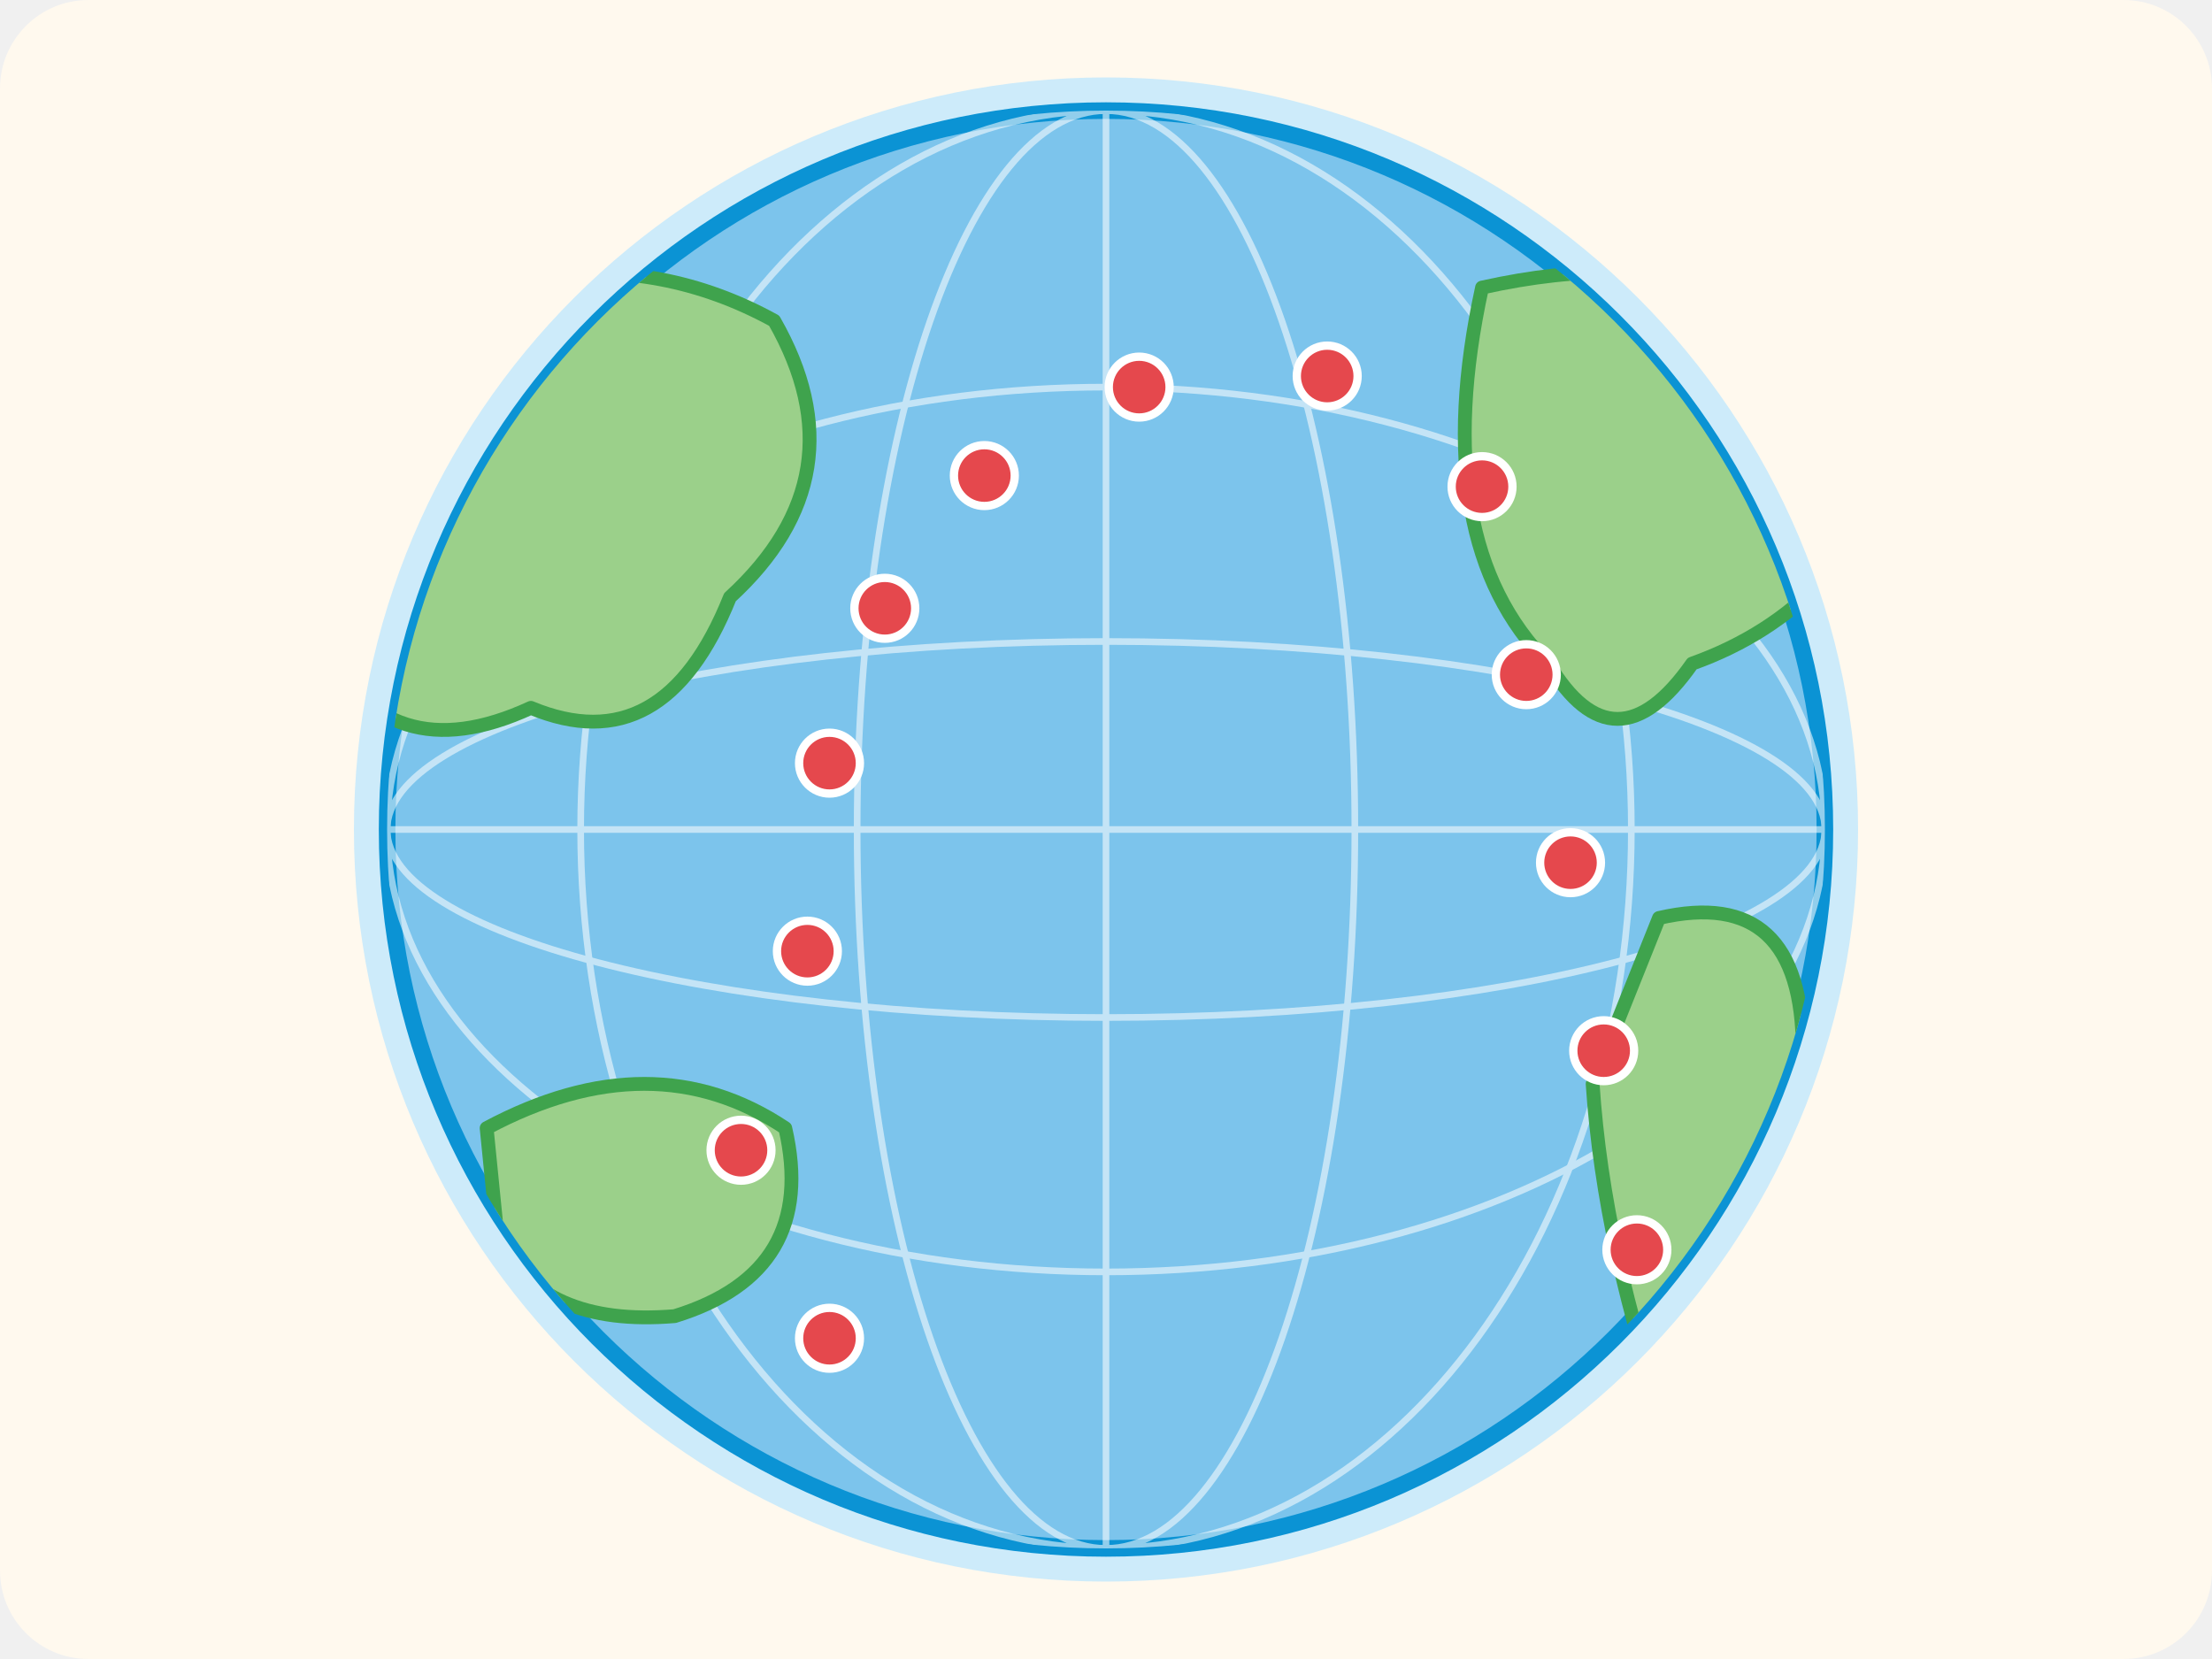
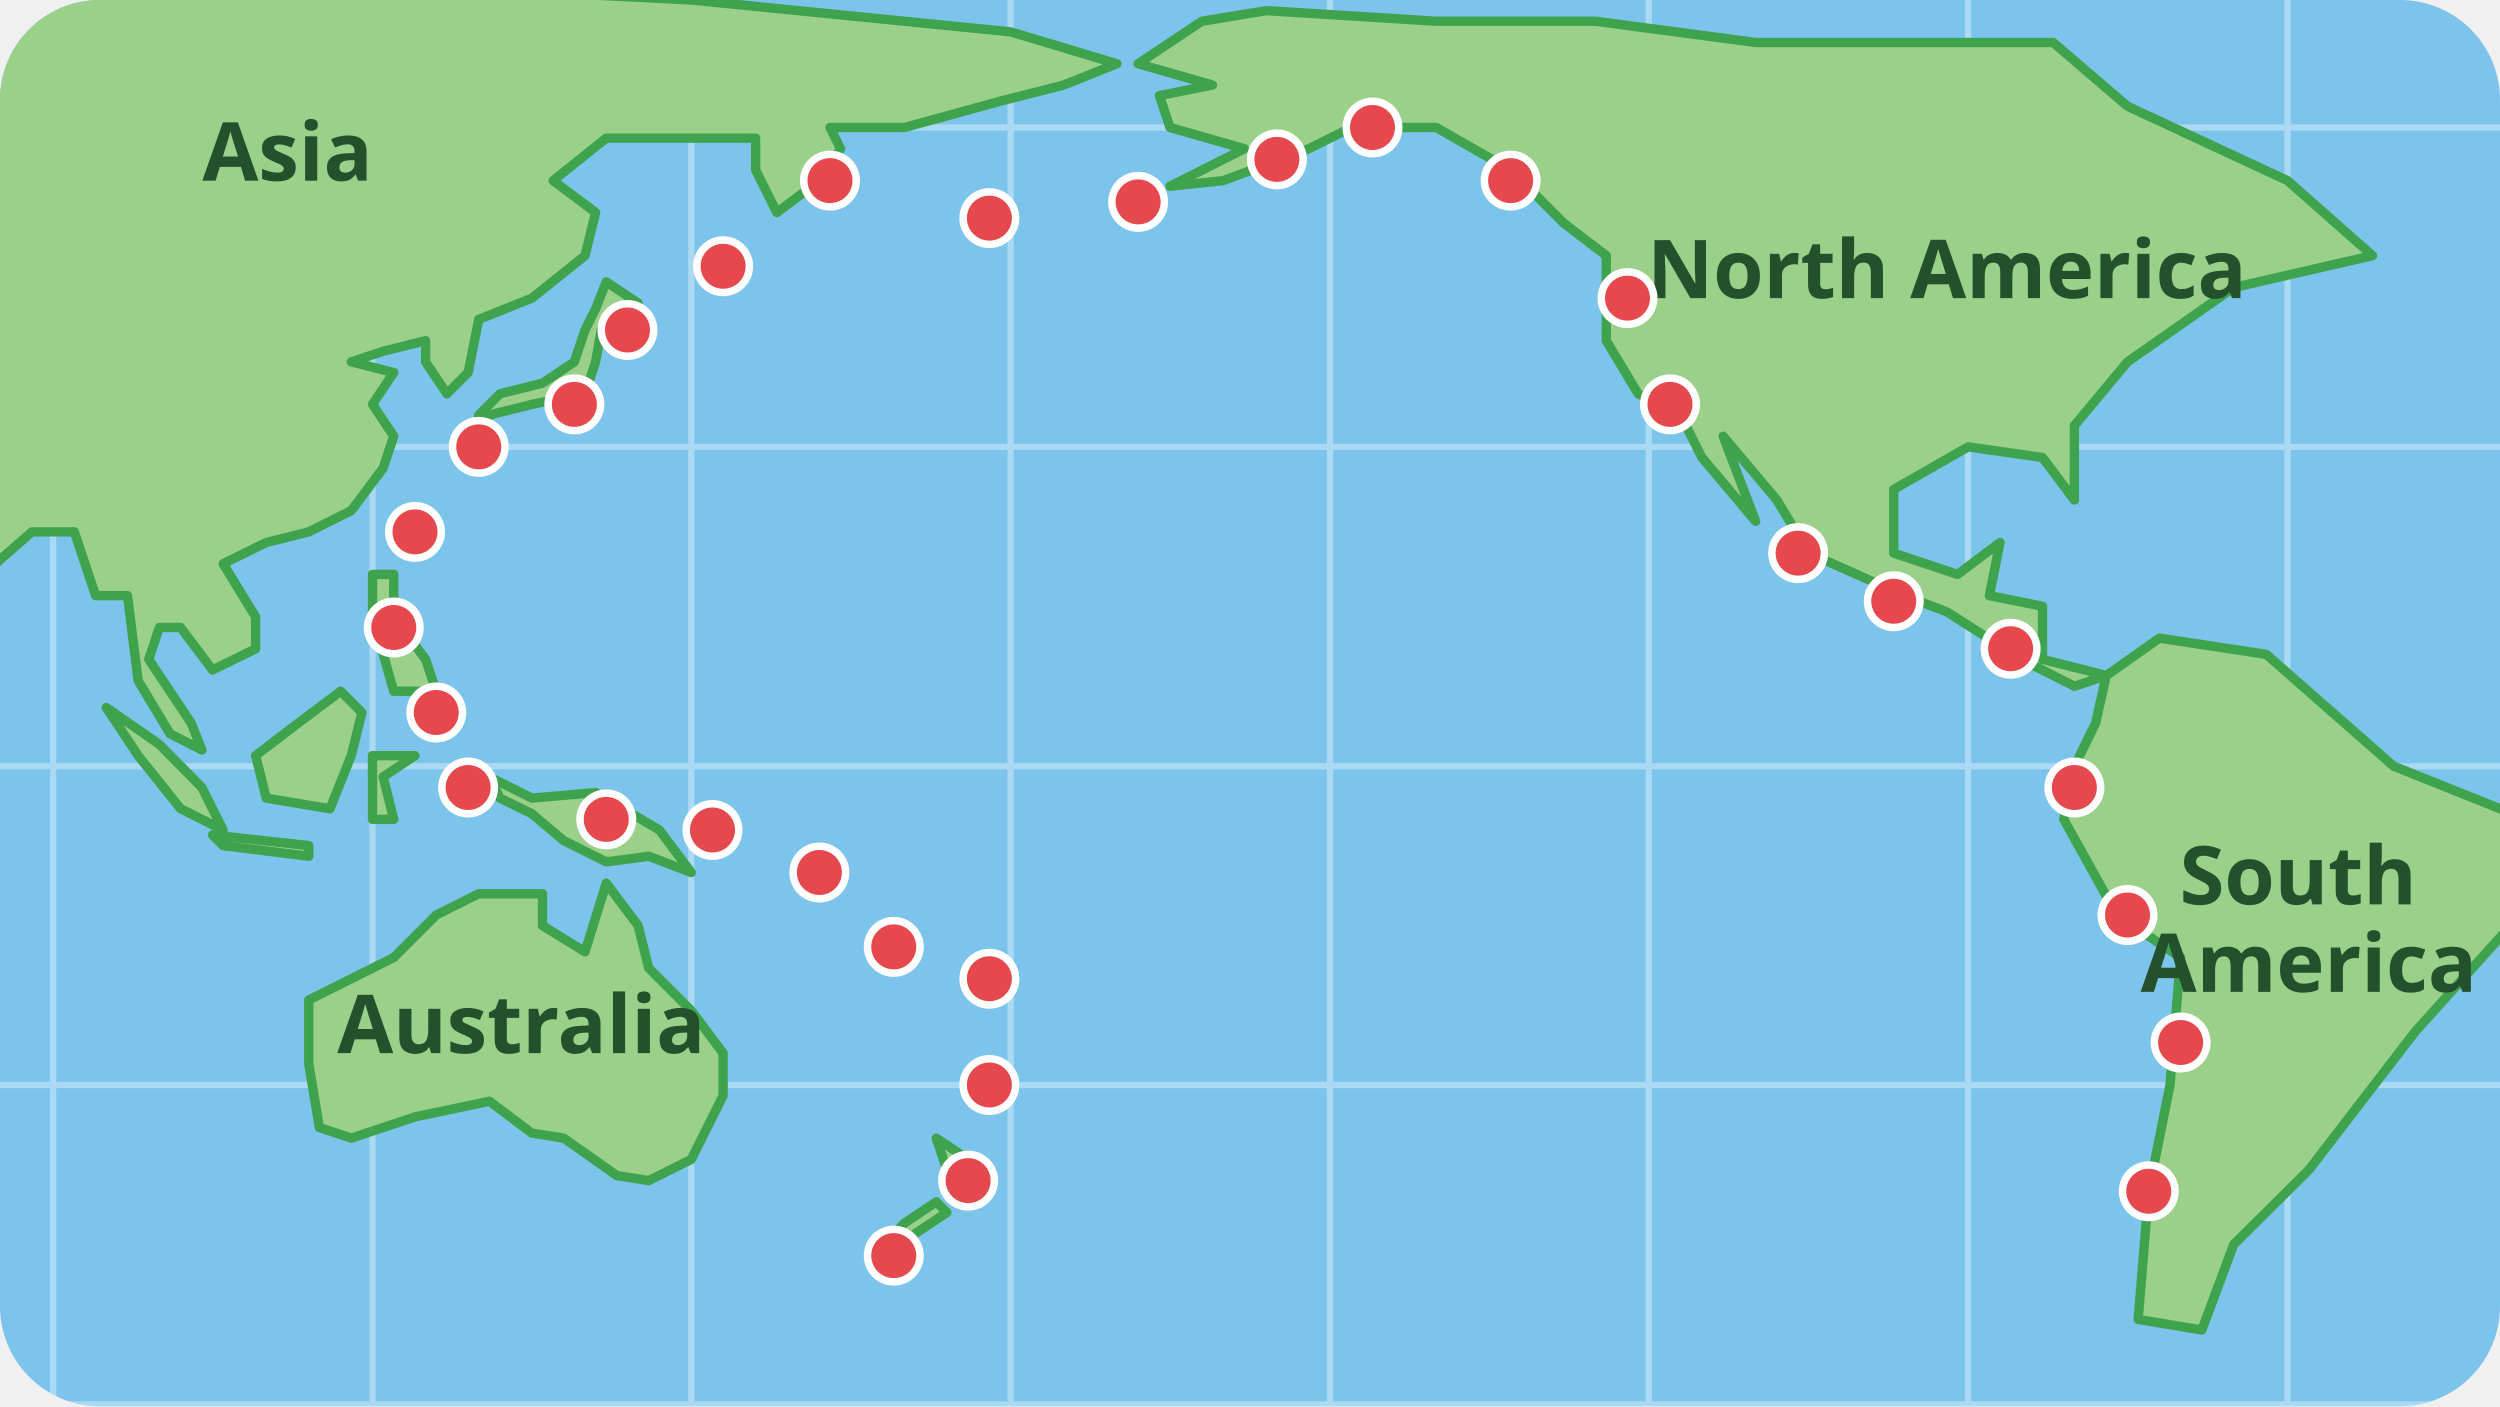
- <svg xmlns="http://www.w3.org/2000/svg" viewBox="0 0 400 300" role="img">
+ <svg xmlns="http://www.w3.org/2000/svg" viewBox="0 0 400 225" role="img">
  <style>
- .d{animation:p 2s ease-in-out infinite;transform-box:fill-box;transform-origin:center}@keyframes p{0%,100%{transform:scale(.7);opacity:.6}50%{transform:scale(1.15);opacity:1}}
- .gl{animation:gl 6s ease-in-out infinite alternate}@keyframes gl{to{transform:translateX(4px)}}
+ .d{animation:p 2s ease-in-out infinite;transform-box:fill-box;transform-origin:center}@keyframes p{0%,100%{transform:scale(.8);opacity:.75}50%{transform:scale(1.15);opacity:1}}
@media (prefers-reduced-motion: reduce){*{animation:none!important}}
</style>
-   <rect width="100%" height="100%" rx="16" fill="#FFF9EE" />
  <defs>
-     <clipPath id="g">
-       <circle cx="200" cy="150" r="130" />
+     <clipPath id="m">
+       <rect width="400" height="225" rx="16" />
    </clipPath>
  </defs>
-   <circle cx="200" cy="150" r="136" fill="#CDEBFA" />
-   <circle cx="200" cy="150" r="130" fill="#7CC4EC" stroke="#0B93D4" stroke-width="3" />
-   <g clip-path="url(#g)">
-     <g class="gl">
-       <g fill="none" stroke="#FFFFFF" stroke-width="1.2" opacity=".55">
-         <ellipse cx="200" cy="150" rx="130" ry="34" />
-         <ellipse cx="200" cy="150" rx="130" ry="80" />
-         <ellipse cx="200" cy="150" rx="45" ry="130" />
-         <ellipse cx="200" cy="150" rx="95" ry="130" />
-         <path d="M70 150H330M200 20V280" />
-       </g>
-       <g fill="#9BD08A" stroke="#3FA34D" stroke-width="2.5" stroke-linejoin="round">
-         <path d="M50 70Q100 36 140 58Q156 86 132 108Q120 138 96 128Q70 140 58 116Q44 92 50 70Z" />
-         <path d="M88 204Q118 188 142 204Q148 230 122 238Q98 240 90 224Z" />
-         <path d="M268 52Q322 40 344 80Q334 110 306 120Q292 140 280 120Q258 98 268 52Z" />
-         <path d="M300 166Q326 160 326 190Q320 230 302 260Q290 226 288 196Z" />
-       </g>
+   <g clip-path="url(#m)">
+     <rect width="400" height="225" fill="#7CC4EC" />
+     <path d="M0 224.7H400M0 173.6H400M0 122.6H400M0 71.5H400M0 20.4H400M8.5 0V225M59.6 0V225M110.6 0V225M161.7 0V225M212.8 0V225M263.8 0V225M314.9 0V225M366 0V225" fill="none" stroke="#FFFFFF" stroke-width="1" opacity=".35" />
+     <g fill="#9BD08A" stroke="#3FA34D" stroke-width="1.5" stroke-linejoin="round">
+       <path d="M-42.6 -13.6L42.6 -10.2L76.6 -1.7L110.6 0L144.7 3.4L161.7 5.1L178.7 10.2L170.2 13.6L160 16.2L144.7 20.4L132.8 20.4L134.5 23.8L131.1 28.9L124.3 34L120.9 27.2L120.9 22.1L114 22.1L97 22.1L88.5 28.9L95.3 34L93.6 40.9L85.1 47.7L76.6 51.1L74.9 59.6L71.5 63L68.1 57.9L68.1 54.5L61.3 56.2L56.2 57.9L63 59.6L59.6 64.7L63 69.8L61.3 74.9L56.2 81.7L49.4 85.1L42.6 86.8L35.7 90.2L40.9 98.7L40.9 103.8L34 107.2L28.9 100.4L25.5 100.4L23.8 105.5L30.6 115.7L32.3 120L27.2 117.4L22.1 108.9L20.4 95.3L15.3 95.3L11.9 85.1L5.1 85.1L-8.5 97L-42.6 88.5Z" />
+       <path d="M76.6 69.8L78.3 66.4L85.1 64.7L93.6 63L95.3 57.9L96.2 52.8L100.4 48.5L102.1 48.5L97 45.1L95.3 49.4L93.6 52.8L91.9 57.9L86.8 61.3L80 63L76.6 66.4Z" />
+       <path d="M59.6 91.9L63 91.9L63 98.7L68.1 105.5L69.8 110.6L63 110.6L59.6 98.7Z" />
+       <path d="M40.9 120.9L47.7 115.7L54.5 110.6L57.9 114L56.2 120.9L52.8 129.4L42.6 127.7Z" />
+       <path d="M17 113.2L25.5 119.1L32.3 126L35.7 132.8L28.9 129.4L22.1 120.9Z" />
+       <path d="M34 133.6L49.4 135.3L49.4 137L35.7 135.3Z" />
+       <path d="M59.6 120.9L66.4 120.9L61.3 124.3L63 131.1L59.6 131.1Z" />
+       <path d="M78.3 124.3L85.1 127.7L95.3 126.8L105.5 132.8L110.6 139.6L103.8 137L97 137.9L90.2 134.5L85.1 130.2L80 127.7Z" />
+       <path d="M49.4 160L63 153.2L69.8 146.4L76.6 143L86.8 143L86.8 148.1L93.6 152.3L97 141.3L102.1 148.1L103.8 154.9L110.6 161.7L115.7 168.5L115.7 175.3L110.6 185.5L103.8 188.9L98.7 188.1L90.2 182.1L85.1 181.3L78.3 176.2L66.4 178.7L56.2 182.1L51.1 180.4L49.4 170.2Z" />
+       <path d="M149.8 182.1L154.9 185.5L158.3 187.2L154.9 192.3L153.2 190.6L151.5 187.2Z" />
+       <path d="M149.8 192.3L151.5 194L146.4 197.4L144.7 200.9L139.6 200.9L144.7 195.7Z" />
+       <path d="M182.1 10.2L192.3 3.4L202.6 1.7L229.8 3.4L255.3 3.4L280.9 6.8L306.4 6.8L328.5 6.8L340.4 17L366 28.9L379.6 40.9L357.4 46L340.4 57.9L331.9 68.1L331.9 80L326.8 73.2L314.9 71.5L303 78.3L303 88.5L313.2 91.9L320 86.8L318.3 95.3L326.8 97L326.8 105.5L333.6 107.2L337 108.1L331.9 109.8L323.4 105.5L311.5 97.9L304.7 95.3L289.4 88.5L284.3 80L275.7 69.8L280.9 83.4L272.3 73.2L268.9 66.4L262.1 63L257 54.5L257 40.9L250.2 35.7L241.7 27.2L229.8 20.4L216.2 20.4L209.4 23.8L195.7 28.9L187.2 29.8L199.1 23.8L187.2 20.4L185.5 15.3L194 13.6Z" />
+       <path d="M337 108.1L345.5 102.1L362.6 104.7L383 122.6L408.5 132.8L401.7 148.1L386.4 165.1L369.4 187.2L357.4 199.1L352.3 212.8L342.1 211.1L343.8 190.6L347.2 173.6L348.9 153.2L338.7 146.4L330.2 131.1L331.9 122.6L335.3 115.7Z" />
+     </g>
+     <g font-family="system-ui, sans-serif" font-size="13" font-weight="700" fill="#24512C" text-anchor="middle">
+       <text x="46" y="28.9">Asia</text>
+       <text x="83.4" y="168.5">Australia</text>
+       <text x="311.5" y="47.7">North America</text>
+       <text x="369.4" y="144.7">
+         <tspan>South</tspan>
+         <tspan x="369.4" dy="14">America</tspan>
+       </text>
+     </g>
+     <g fill="#E5484D" stroke="#FFFFFF" stroke-width="1.2">
+       <circle class="d" style="animation-delay:0.00s" cx="343.8" cy="190.6" r="4.2" />
+       <circle class="d" style="animation-delay:0.07s" cx="348.9" cy="166.8" r="4.2" />
+       <circle class="d" style="animation-delay:0.14s" cx="340.4" cy="146.4" r="4.2" />
+       <circle class="d" style="animation-delay:0.21s" cx="331.9" cy="126" r="4.2" />
+       <circle class="d" style="animation-delay:0.28s" cx="321.7" cy="103.8" r="4.2" />
+       <circle class="d" style="animation-delay:0.35s" cx="303" cy="96.2" r="4.2" />
+       <circle class="d" style="animation-delay:0.42s" cx="287.7" cy="88.5" r="4.2" />
+       <circle class="d" style="animation-delay:0.49s" cx="267.2" cy="64.7" r="4.2" />
+       <circle class="d" style="animation-delay:0.56s" cx="260.4" cy="47.7" r="4.2" />
+       <circle class="d" style="animation-delay:0.63s" cx="241.7" cy="28.9" r="4.2" />
+       <circle class="d" style="animation-delay:0.70s" cx="219.6" cy="20.4" r="4.2" />
+       <circle class="d" style="animation-delay:0.77s" cx="204.3" cy="25.5" r="4.2" />
+       <circle class="d" style="animation-delay:0.84s" cx="182.1" cy="32.3" r="4.2" />
+       <circle class="d" style="animation-delay:0.91s" cx="158.3" cy="34.9" r="4.2" />
+       <circle class="d" style="animation-delay:0.98s" cx="132.8" cy="28.9" r="4.2" />
+       <circle class="d" style="animation-delay:1.05s" cx="115.7" cy="42.6" r="4.2" />
+       <circle class="d" style="animation-delay:1.12s" cx="100.4" cy="52.8" r="4.2" />
+       <circle class="d" style="animation-delay:1.19s" cx="91.9" cy="64.7" r="4.2" />
+       <circle class="d" style="animation-delay:1.26s" cx="76.6" cy="71.5" r="4.2" />
+       <circle class="d" style="animation-delay:1.33s" cx="66.4" cy="85.1" r="4.2" />
+       <circle class="d" style="animation-delay:1.40s" cx="63" cy="100.4" r="4.2" />
+       <circle class="d" style="animation-delay:1.47s" cx="69.8" cy="114" r="4.2" />
+       <circle class="d" style="animation-delay:1.54s" cx="74.9" cy="126" r="4.2" />
+       <circle class="d" style="animation-delay:1.61s" cx="97" cy="131.1" r="4.2" />
+       <circle class="d" style="animation-delay:1.68s" cx="114" cy="132.8" r="4.2" />
+       <circle class="d" style="animation-delay:1.75s" cx="131.1" cy="139.6" r="4.2" />
+       <circle class="d" style="animation-delay:1.82s" cx="143" cy="151.5" r="4.2" />
+       <circle class="d" style="animation-delay:1.89s" cx="158.3" cy="156.6" r="4.2" />
+       <circle class="d" style="animation-delay:1.96s" cx="158.3" cy="173.6" r="4.2" />
+       <circle class="d" style="animation-delay:2.03s" cx="154.9" cy="188.9" r="4.2" />
+       <circle class="d" style="animation-delay:2.10s" cx="143" cy="200.9" r="4.2" />
    </g>
  </g>
-   <g fill="#E5484D" stroke="#FFFFFF" stroke-width="1.5">
-     <circle class="d" style="animation-delay:0.00s" cx="150" cy="242" r="5.5" />
-     <circle class="d" style="animation-delay:0.15s" cx="134" cy="208" r="5.5" />
-     <circle class="d" style="animation-delay:0.30s" cx="146" cy="172" r="5.5" />
-     <circle class="d" style="animation-delay:0.45s" cx="150" cy="138" r="5.5" />
-     <circle class="d" style="animation-delay:0.60s" cx="160" cy="110" r="5.5" />
-     <circle class="d" style="animation-delay:0.75s" cx="178" cy="86" r="5.5" />
-     <circle class="d" style="animation-delay:0.90s" cx="206" cy="70" r="5.5" />
-     <circle class="d" style="animation-delay:1.05s" cx="240" cy="68" r="5.5" />
-     <circle class="d" style="animation-delay:1.20s" cx="268" cy="88" r="5.5" />
-     <circle class="d" style="animation-delay:1.35s" cx="276" cy="122" r="5.5" />
-     <circle class="d" style="animation-delay:1.50s" cx="284" cy="156" r="5.5" />
-     <circle class="d" style="animation-delay:1.65s" cx="290" cy="190" r="5.5" />
-     <circle class="d" style="animation-delay:1.80s" cx="296" cy="226" r="5.5" />
-   </g>
</svg>
